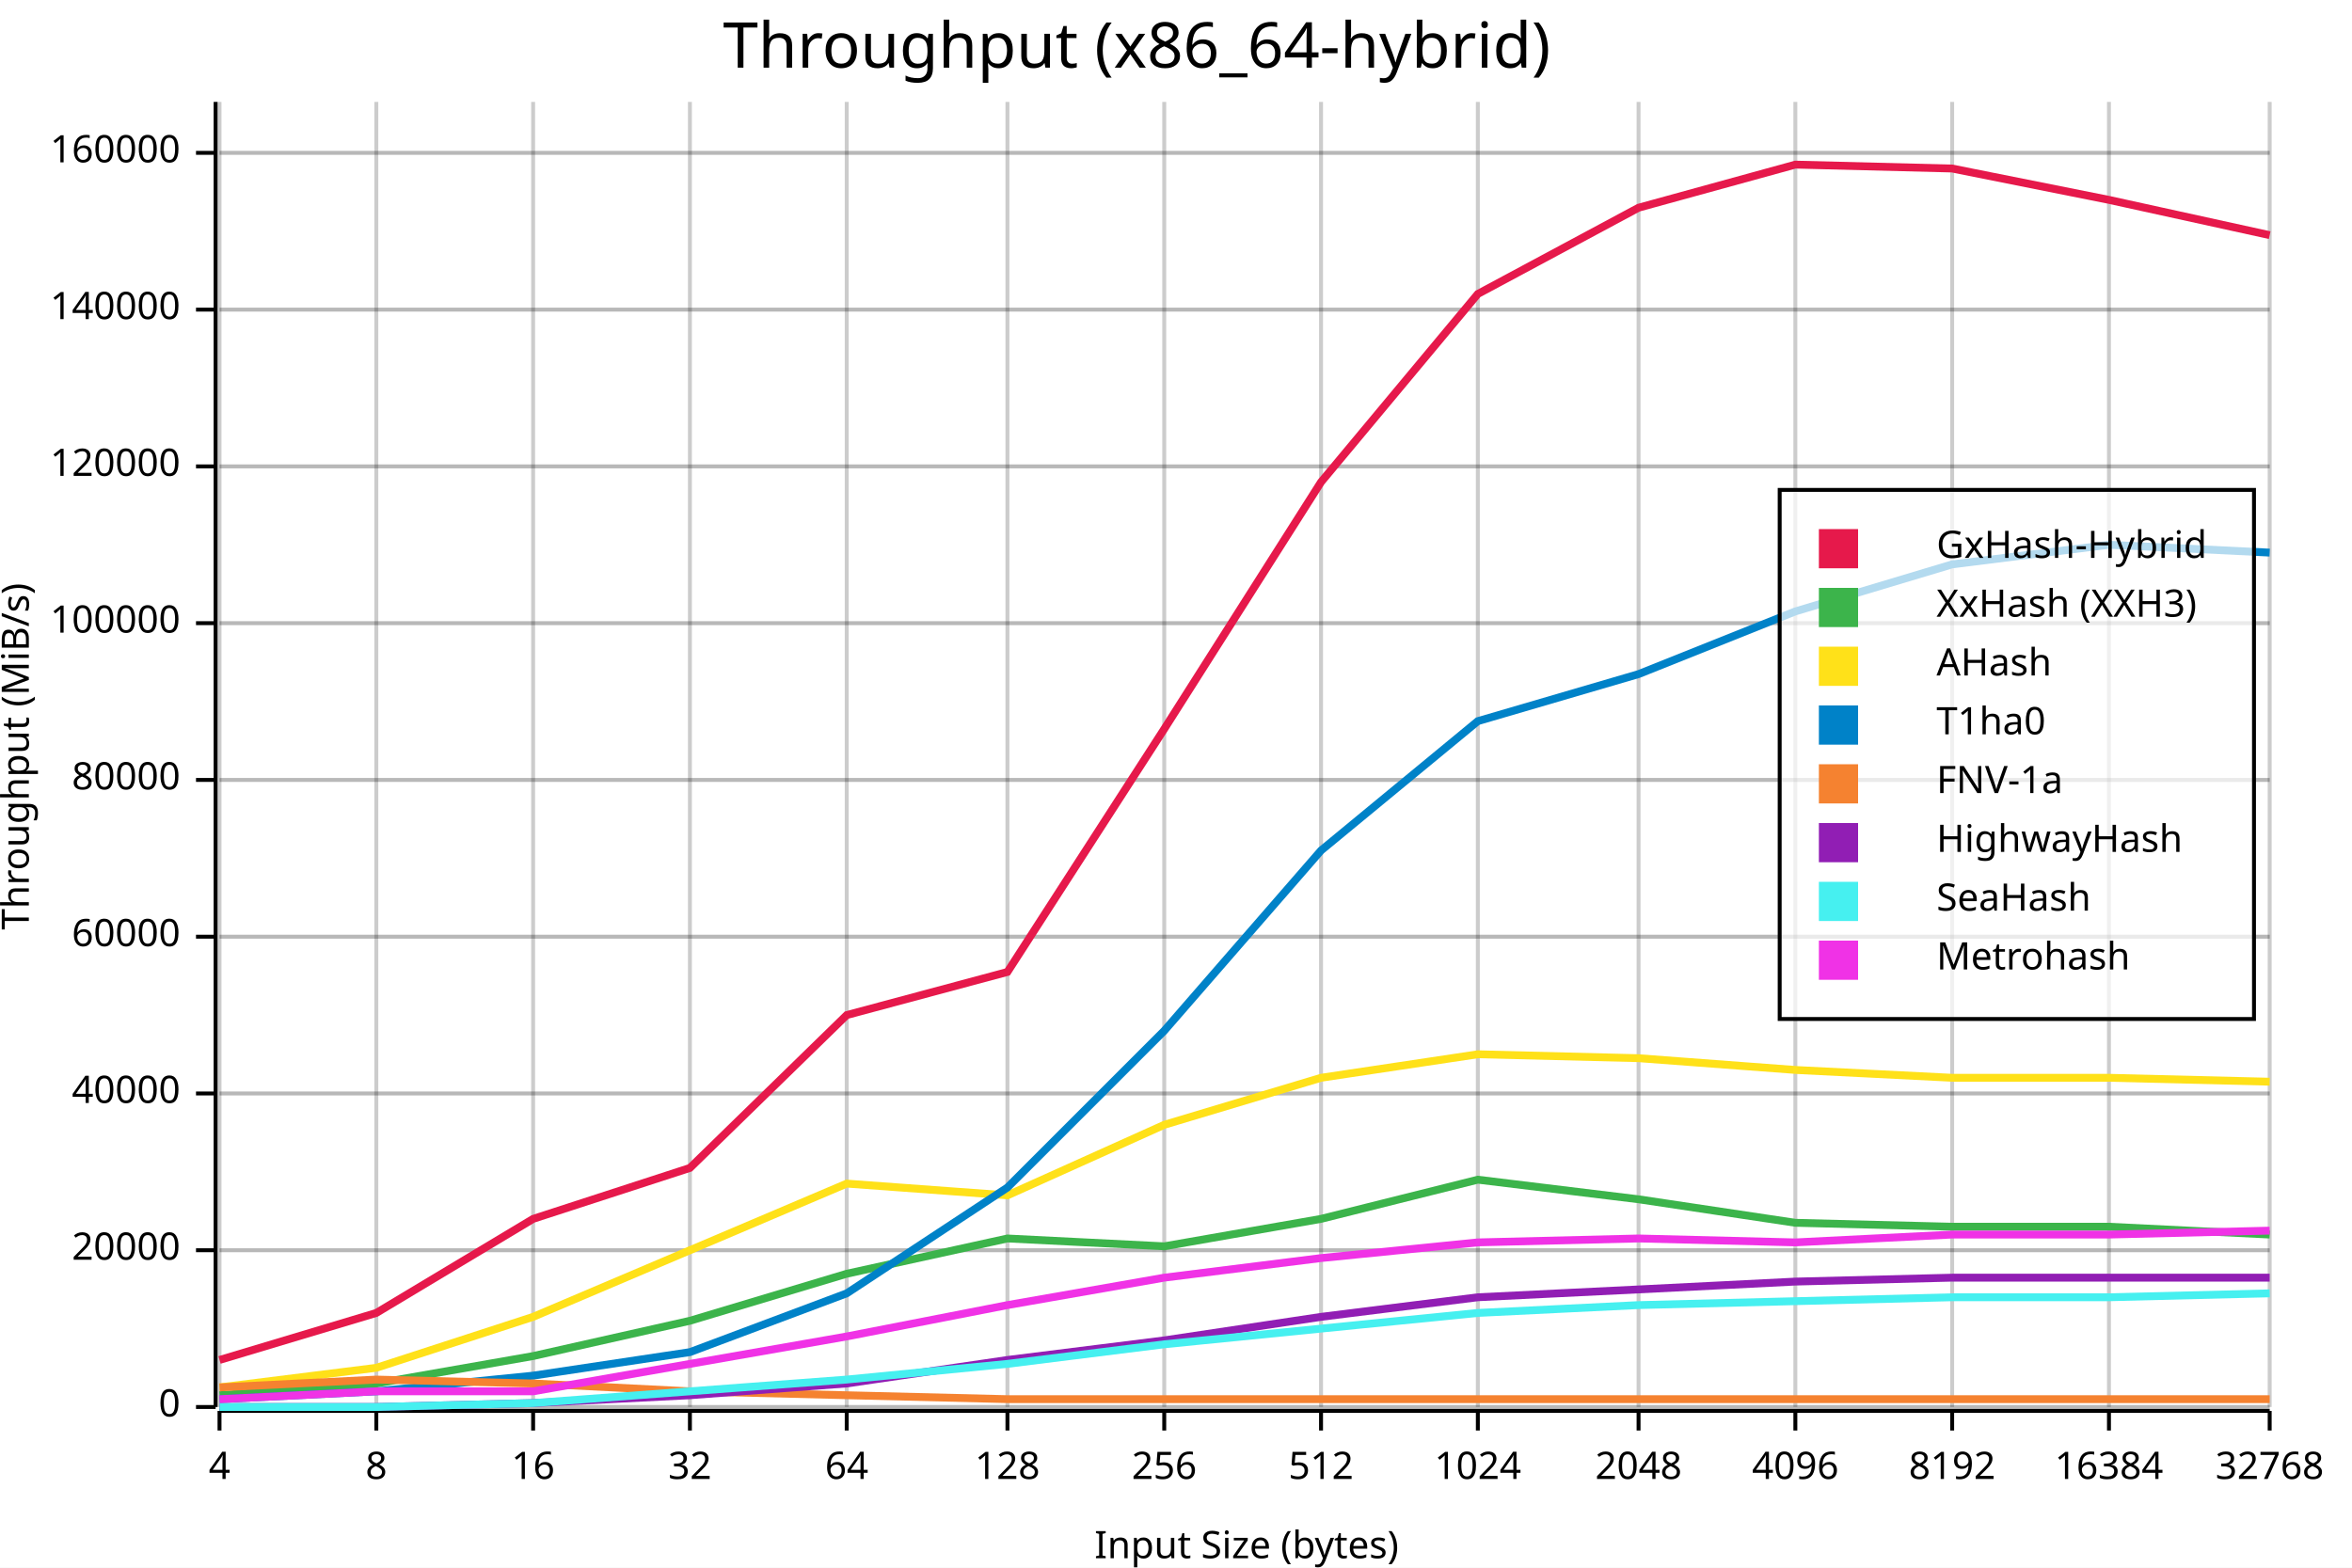
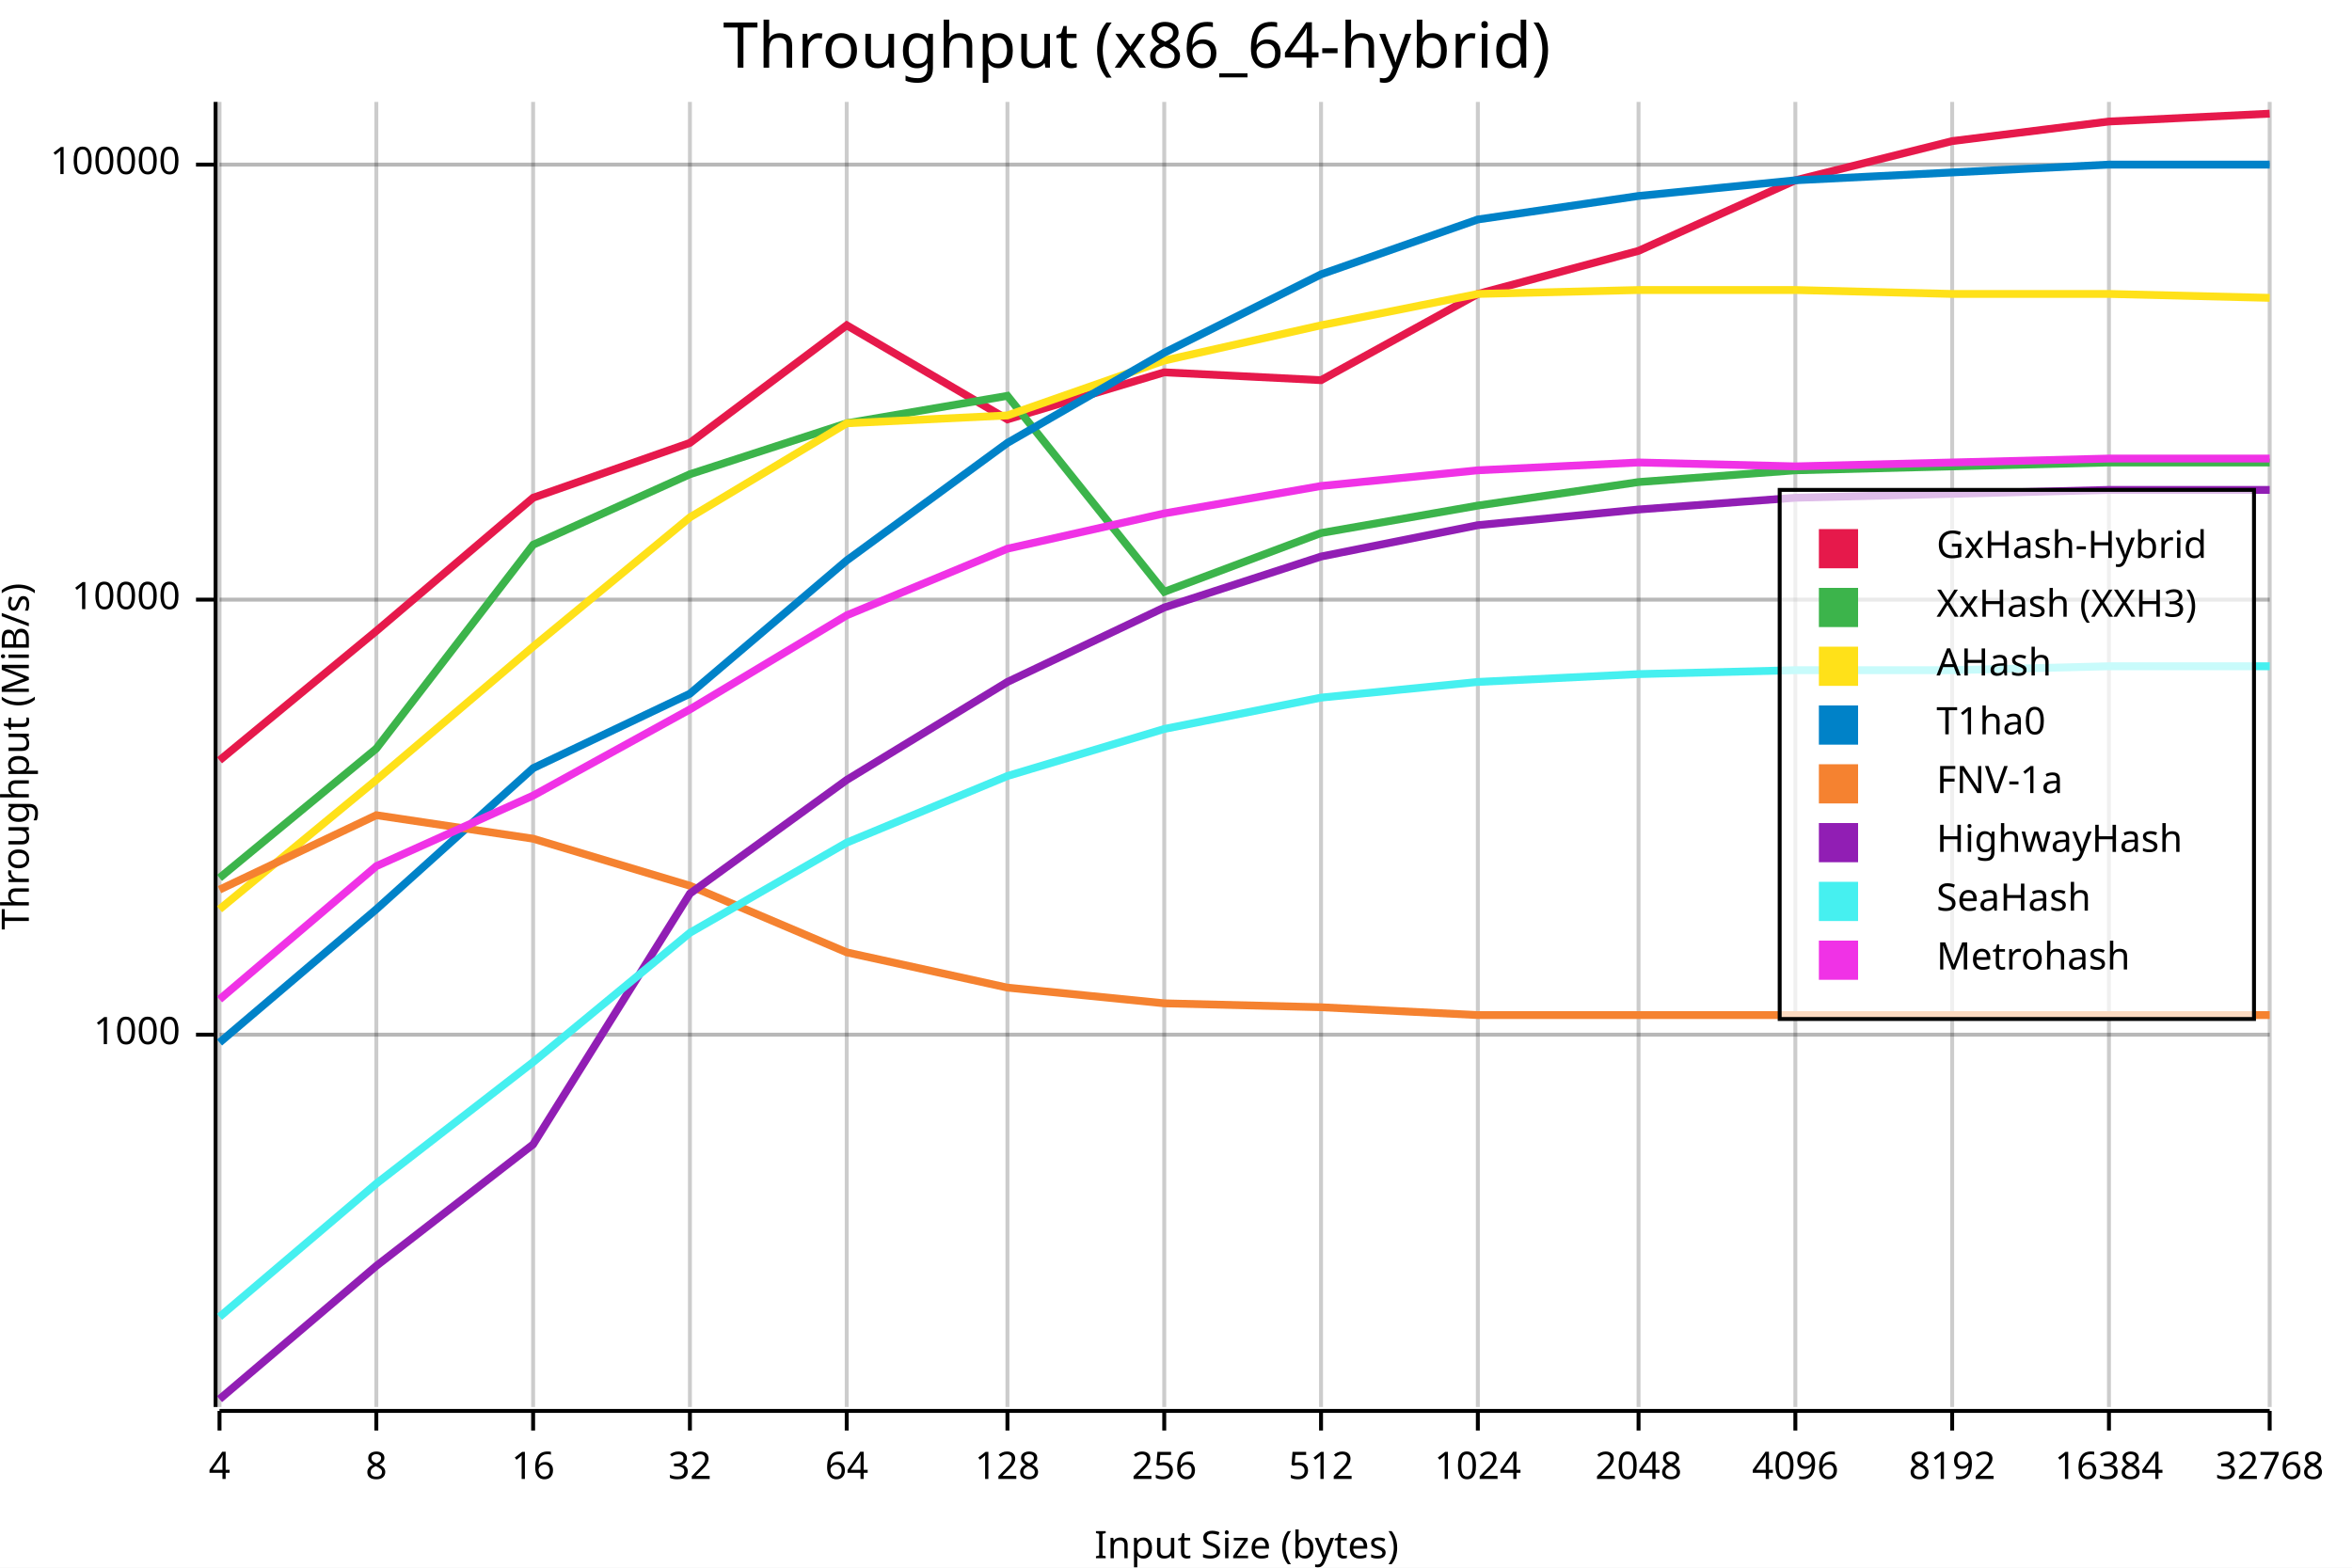
<svg xmlns="http://www.w3.org/2000/svg" width="600" height="400" viewBox="0 0 600 400">
  <rect x="0" y="0" width="600" height="400" opacity="1" fill="#FFFFFF" stroke="none" />
  <text x="290" y="5" dy="0.76em" text-anchor="middle" font-family="sans-serif" font-size="16.129" opacity="1" fill="#000000">
Throughput (x86_64-hybrid)
</text>
-   <line opacity="0.1" stroke="#000000" stroke-width="1" x1="56" y1="359" x2="579" y2="359" />
-   <line opacity="0.1" stroke="#000000" stroke-width="1" x1="56" y1="319" x2="579" y2="319" />
-   <line opacity="0.1" stroke="#000000" stroke-width="1" x1="56" y1="279" x2="579" y2="279" />
-   <line opacity="0.1" stroke="#000000" stroke-width="1" x1="56" y1="239" x2="579" y2="239" />
-   <line opacity="0.1" stroke="#000000" stroke-width="1" x1="56" y1="199" x2="579" y2="199" />
-   <line opacity="0.1" stroke="#000000" stroke-width="1" x1="56" y1="159" x2="579" y2="159" />
-   <line opacity="0.1" stroke="#000000" stroke-width="1" x1="56" y1="119" x2="579" y2="119" />
-   <line opacity="0.1" stroke="#000000" stroke-width="1" x1="56" y1="79" x2="579" y2="79" />
-   <line opacity="0.1" stroke="#000000" stroke-width="1" x1="56" y1="39" x2="579" y2="39" />
+   <line opacity="0.1" stroke="#000000" stroke-width="1" x1="56" y1="264" x2="579" y2="264" />
+   <line opacity="0.1" stroke="#000000" stroke-width="1" x1="56" y1="153" x2="579" y2="153" />
+   <line opacity="0.1" stroke="#000000" stroke-width="1" x1="56" y1="42" x2="579" y2="42" />
  <text x="0" y="193" dy="0.76em" text-anchor="middle" font-family="sans-serif" font-size="9.677" opacity="1" fill="#000000" transform="rotate(270, 0, 193)">
Throughput (MiB/s)
</text>
  <text x="318" y="400" dy="-0.5ex" text-anchor="middle" font-family="sans-serif" font-size="9.677" opacity="1" fill="#000000">
Input Size (bytes)
</text>
  <line opacity="0.2" stroke="#000000" stroke-width="1" x1="56" y1="359" x2="56" y2="26" />
  <line opacity="0.2" stroke="#000000" stroke-width="1" x1="96" y1="359" x2="96" y2="26" />
  <line opacity="0.2" stroke="#000000" stroke-width="1" x1="136" y1="359" x2="136" y2="26" />
  <line opacity="0.2" stroke="#000000" stroke-width="1" x1="176" y1="359" x2="176" y2="26" />
  <line opacity="0.2" stroke="#000000" stroke-width="1" x1="216" y1="359" x2="216" y2="26" />
  <line opacity="0.2" stroke="#000000" stroke-width="1" x1="257" y1="359" x2="257" y2="26" />
  <line opacity="0.2" stroke="#000000" stroke-width="1" x1="297" y1="359" x2="297" y2="26" />
  <line opacity="0.2" stroke="#000000" stroke-width="1" x1="337" y1="359" x2="337" y2="26" />
  <line opacity="0.2" stroke="#000000" stroke-width="1" x1="377" y1="359" x2="377" y2="26" />
  <line opacity="0.2" stroke="#000000" stroke-width="1" x1="418" y1="359" x2="418" y2="26" />
  <line opacity="0.2" stroke="#000000" stroke-width="1" x1="458" y1="359" x2="458" y2="26" />
  <line opacity="0.2" stroke="#000000" stroke-width="1" x1="498" y1="359" x2="498" y2="26" />
  <line opacity="0.2" stroke="#000000" stroke-width="1" x1="538" y1="359" x2="538" y2="26" />
  <line opacity="0.2" stroke="#000000" stroke-width="1" x1="579" y1="359" x2="579" y2="26" />
-   <line opacity="0.2" stroke="#000000" stroke-width="1" x1="56" y1="359" x2="579" y2="359" />
-   <line opacity="0.2" stroke="#000000" stroke-width="1" x1="56" y1="319" x2="579" y2="319" />
-   <line opacity="0.2" stroke="#000000" stroke-width="1" x1="56" y1="279" x2="579" y2="279" />
-   <line opacity="0.2" stroke="#000000" stroke-width="1" x1="56" y1="239" x2="579" y2="239" />
-   <line opacity="0.2" stroke="#000000" stroke-width="1" x1="56" y1="199" x2="579" y2="199" />
-   <line opacity="0.2" stroke="#000000" stroke-width="1" x1="56" y1="159" x2="579" y2="159" />
-   <line opacity="0.2" stroke="#000000" stroke-width="1" x1="56" y1="119" x2="579" y2="119" />
-   <line opacity="0.2" stroke="#000000" stroke-width="1" x1="56" y1="79" x2="579" y2="79" />
-   <line opacity="0.2" stroke="#000000" stroke-width="1" x1="56" y1="39" x2="579" y2="39" />
+   <line opacity="0.2" stroke="#000000" stroke-width="1" x1="56" y1="264" x2="579" y2="264" />
+   <line opacity="0.2" stroke="#000000" stroke-width="1" x1="56" y1="153" x2="579" y2="153" />
+   <line opacity="0.2" stroke="#000000" stroke-width="1" x1="56" y1="42" x2="579" y2="42" />
  <polyline fill="none" opacity="1" stroke="#000000" stroke-width="1" points="55,26 55,359 " />
-   <text x="46" y="359" dy="0.5ex" text-anchor="end" font-family="sans-serif" font-size="9.677" opacity="1" fill="#000000">
- 0
+   <text x="46" y="264" dy="0.5ex" text-anchor="end" font-family="sans-serif" font-size="9.677" opacity="1" fill="#000000">
+ 1000
</text>
-   <polyline fill="none" opacity="1" stroke="#000000" stroke-width="1" points="50,359 55,359 " />
-   <text x="46" y="319" dy="0.5ex" text-anchor="end" font-family="sans-serif" font-size="9.677" opacity="1" fill="#000000">
- 20000
+   <polyline fill="none" opacity="1" stroke="#000000" stroke-width="1" points="50,264 55,264 " />
+   <text x="46" y="153" dy="0.5ex" text-anchor="end" font-family="sans-serif" font-size="9.677" opacity="1" fill="#000000">
+ 10000
</text>
-   <polyline fill="none" opacity="1" stroke="#000000" stroke-width="1" points="50,319 55,319 " />
-   <text x="46" y="279" dy="0.5ex" text-anchor="end" font-family="sans-serif" font-size="9.677" opacity="1" fill="#000000">
- 40000
- </text>
-   <polyline fill="none" opacity="1" stroke="#000000" stroke-width="1" points="50,279 55,279 " />
-   <text x="46" y="239" dy="0.5ex" text-anchor="end" font-family="sans-serif" font-size="9.677" opacity="1" fill="#000000">
- 60000
- </text>
-   <polyline fill="none" opacity="1" stroke="#000000" stroke-width="1" points="50,239 55,239 " />
-   <text x="46" y="199" dy="0.5ex" text-anchor="end" font-family="sans-serif" font-size="9.677" opacity="1" fill="#000000">
- 80000
- </text>
-   <polyline fill="none" opacity="1" stroke="#000000" stroke-width="1" points="50,199 55,199 " />
-   <text x="46" y="159" dy="0.5ex" text-anchor="end" font-family="sans-serif" font-size="9.677" opacity="1" fill="#000000">
+   <polyline fill="none" opacity="1" stroke="#000000" stroke-width="1" points="50,153 55,153 " />
+   <text x="46" y="42" dy="0.5ex" text-anchor="end" font-family="sans-serif" font-size="9.677" opacity="1" fill="#000000">
100000
</text>
-   <polyline fill="none" opacity="1" stroke="#000000" stroke-width="1" points="50,159 55,159 " />
-   <text x="46" y="119" dy="0.5ex" text-anchor="end" font-family="sans-serif" font-size="9.677" opacity="1" fill="#000000">
- 120000
- </text>
-   <polyline fill="none" opacity="1" stroke="#000000" stroke-width="1" points="50,119 55,119 " />
-   <text x="46" y="79" dy="0.5ex" text-anchor="end" font-family="sans-serif" font-size="9.677" opacity="1" fill="#000000">
- 140000
- </text>
-   <polyline fill="none" opacity="1" stroke="#000000" stroke-width="1" points="50,79 55,79 " />
-   <text x="46" y="39" dy="0.5ex" text-anchor="end" font-family="sans-serif" font-size="9.677" opacity="1" fill="#000000">
- 160000
- </text>
-   <polyline fill="none" opacity="1" stroke="#000000" stroke-width="1" points="50,39 55,39 " />
+   <polyline fill="none" opacity="1" stroke="#000000" stroke-width="1" points="50,42 55,42 " />
  <polyline fill="none" opacity="1" stroke="#000000" stroke-width="1" points="56,360 579,360 " />
  <text x="56" y="370" dy="0.76em" text-anchor="middle" font-family="sans-serif" font-size="9.677" opacity="1" fill="#000000">
4
</text>
  <polyline fill="none" opacity="1" stroke="#000000" stroke-width="1" points="56,360 56,365 " />
  <text x="96" y="370" dy="0.76em" text-anchor="middle" font-family="sans-serif" font-size="9.677" opacity="1" fill="#000000">
8
</text>
  <polyline fill="none" opacity="1" stroke="#000000" stroke-width="1" points="96,360 96,365 " />
  <text x="136" y="370" dy="0.76em" text-anchor="middle" font-family="sans-serif" font-size="9.677" opacity="1" fill="#000000">
16
</text>
  <polyline fill="none" opacity="1" stroke="#000000" stroke-width="1" points="136,360 136,365 " />
  <text x="176" y="370" dy="0.76em" text-anchor="middle" font-family="sans-serif" font-size="9.677" opacity="1" fill="#000000">
32
</text>
  <polyline fill="none" opacity="1" stroke="#000000" stroke-width="1" points="176,360 176,365 " />
  <text x="216" y="370" dy="0.76em" text-anchor="middle" font-family="sans-serif" font-size="9.677" opacity="1" fill="#000000">
64
</text>
  <polyline fill="none" opacity="1" stroke="#000000" stroke-width="1" points="216,360 216,365 " />
  <text x="257" y="370" dy="0.76em" text-anchor="middle" font-family="sans-serif" font-size="9.677" opacity="1" fill="#000000">
128
</text>
  <polyline fill="none" opacity="1" stroke="#000000" stroke-width="1" points="257,360 257,365 " />
  <text x="297" y="370" dy="0.76em" text-anchor="middle" font-family="sans-serif" font-size="9.677" opacity="1" fill="#000000">
256
</text>
  <polyline fill="none" opacity="1" stroke="#000000" stroke-width="1" points="297,360 297,365 " />
  <text x="337" y="370" dy="0.76em" text-anchor="middle" font-family="sans-serif" font-size="9.677" opacity="1" fill="#000000">
512
</text>
  <polyline fill="none" opacity="1" stroke="#000000" stroke-width="1" points="337,360 337,365 " />
  <text x="377" y="370" dy="0.76em" text-anchor="middle" font-family="sans-serif" font-size="9.677" opacity="1" fill="#000000">
1024
</text>
  <polyline fill="none" opacity="1" stroke="#000000" stroke-width="1" points="377,360 377,365 " />
  <text x="418" y="370" dy="0.76em" text-anchor="middle" font-family="sans-serif" font-size="9.677" opacity="1" fill="#000000">
2048
</text>
  <polyline fill="none" opacity="1" stroke="#000000" stroke-width="1" points="418,360 418,365 " />
  <text x="458" y="370" dy="0.76em" text-anchor="middle" font-family="sans-serif" font-size="9.677" opacity="1" fill="#000000">
4096
</text>
  <polyline fill="none" opacity="1" stroke="#000000" stroke-width="1" points="458,360 458,365 " />
  <text x="498" y="370" dy="0.76em" text-anchor="middle" font-family="sans-serif" font-size="9.677" opacity="1" fill="#000000">
8192
</text>
  <polyline fill="none" opacity="1" stroke="#000000" stroke-width="1" points="498,360 498,365 " />
  <text x="538" y="370" dy="0.76em" text-anchor="middle" font-family="sans-serif" font-size="9.677" opacity="1" fill="#000000">
16384
</text>
  <polyline fill="none" opacity="1" stroke="#000000" stroke-width="1" points="538,360 538,365 " />
  <text x="579" y="370" dy="0.76em" text-anchor="middle" font-family="sans-serif" font-size="9.677" opacity="1" fill="#000000">
32768
</text>
  <polyline fill="none" opacity="1" stroke="#000000" stroke-width="1" points="579,360 579,365 " />
-   <polyline fill="none" opacity="1" stroke="#E6194B" stroke-width="2" points="56,347 96,335 136,311 176,298 216,259 257,248 297,186 337,123 377,75 418,53 458,42 498,43 538,51 579,60 " />
-   <polyline fill="none" opacity="1" stroke="#3CB44B" stroke-width="2" points="56,356 96,353 136,346 176,337 216,325 257,316 297,318 337,311 377,301 418,306 458,312 498,313 538,313 579,315 " />
-   <polyline fill="none" opacity="1" stroke="#FFE119" stroke-width="2" points="56,354 96,349 136,336 176,319 216,302 257,305 297,287 337,275 377,269 418,270 458,273 498,275 538,275 579,276 " />
-   <polyline fill="none" opacity="1" stroke="#0082C8" stroke-width="2" points="56,357 96,355 136,351 176,345 216,330 257,303 297,263 337,217 377,184 418,172 458,156 498,144 538,139 579,141 " />
-   <polyline fill="none" opacity="1" stroke="#F58230" stroke-width="2" points="56,354 96,352 136,353 176,355 216,356 257,357 297,357 337,357 377,357 418,357 458,357 498,357 538,357 579,357 " />
-   <polyline fill="none" opacity="1" stroke="#911EB4" stroke-width="2" points="56,359 96,359 136,358 176,356 216,353 257,347 297,342 337,336 377,331 418,329 458,327 498,326 538,326 579,326 " />
-   <polyline fill="none" opacity="1" stroke="#46F0F0" stroke-width="2" points="56,359 96,359 136,358 176,355 216,352 257,348 297,343 337,339 377,335 418,333 458,332 498,331 538,331 579,330 " />
-   <polyline fill="none" opacity="1" stroke="#F032E6" stroke-width="2" points="56,357 96,355 136,355 176,348 216,341 257,333 297,326 337,321 377,317 418,316 458,317 498,315 538,315 579,314 " />
+   <polyline fill="none" opacity="1" stroke="#E6194B" stroke-width="2" points="56,194 96,161 136,127 176,113 216,83 257,107 297,95 337,97 377,75 418,64 458,46 498,36 538,31 579,29 " />
+   <polyline fill="none" opacity="1" stroke="#3CB44B" stroke-width="2" points="56,224 96,191 136,139 176,121 216,108 257,101 297,151 337,136 377,129 418,123 458,120 498,119 538,118 579,118 " />
+   <polyline fill="none" opacity="1" stroke="#FFE119" stroke-width="2" points="56,232 96,199 136,165 176,132 216,108 257,106 297,92 337,83 377,75 418,74 458,74 498,75 538,75 579,76 " />
+   <polyline fill="none" opacity="1" stroke="#0082C8" stroke-width="2" points="56,266 96,232 136,196 176,177 216,143 257,113 297,90 337,70 377,56 418,50 458,46 498,44 538,42 579,42 " />
+   <polyline fill="none" opacity="1" stroke="#F58230" stroke-width="2" points="56,227 96,208 136,214 176,226 216,243 257,252 297,256 337,257 377,259 418,259 458,259 498,259 538,259 579,259 " />
+   <polyline fill="none" opacity="1" stroke="#911EB4" stroke-width="2" points="56,357 96,323 136,292 176,228 216,199 257,174 297,155 337,142 377,134 418,130 458,127 498,126 538,125 579,125 " />
+   <polyline fill="none" opacity="1" stroke="#46F0F0" stroke-width="2" points="56,336 96,302 136,271 176,238 216,215 257,198 297,186 337,178 377,174 418,172 458,171 498,171 538,170 579,170 " />
+   <polyline fill="none" opacity="1" stroke="#F032E6" stroke-width="2" points="56,255 96,221 136,203 176,181 216,157 257,140 297,131 337,124 377,120 418,118 458,119 498,118 538,117 579,117 " />
  <rect x="454" y="125" width="121" height="135" opacity="0.7" fill="#FFFFFF" stroke="none" />
  <rect x="454" y="125" width="121" height="135" opacity="1" fill="none" stroke="#000000" />
  <text x="494" y="135" dy="0.76em" text-anchor="start" font-family="sans-serif" font-size="9.677" opacity="1" fill="#000000">
GxHash-Hybrid
</text>
  <text x="494" y="150" dy="0.76em" text-anchor="start" font-family="sans-serif" font-size="9.677" opacity="1" fill="#000000">
XxHash (XXH3)
</text>
  <text x="494" y="165" dy="0.76em" text-anchor="start" font-family="sans-serif" font-size="9.677" opacity="1" fill="#000000">
AHash
</text>
  <text x="494" y="180" dy="0.76em" text-anchor="start" font-family="sans-serif" font-size="9.677" opacity="1" fill="#000000">
T1ha0
</text>
  <text x="494" y="195" dy="0.76em" text-anchor="start" font-family="sans-serif" font-size="9.677" opacity="1" fill="#000000">
FNV-1a
</text>
  <text x="494" y="210" dy="0.76em" text-anchor="start" font-family="sans-serif" font-size="9.677" opacity="1" fill="#000000">
HighwayHash
</text>
  <text x="494" y="225" dy="0.76em" text-anchor="start" font-family="sans-serif" font-size="9.677" opacity="1" fill="#000000">
SeaHash
</text>
  <text x="494" y="240" dy="0.76em" text-anchor="start" font-family="sans-serif" font-size="9.677" opacity="1" fill="#000000">
Metrohash
</text>
  <rect x="464" y="135" width="10" height="10" opacity="1" fill="#E6194B" stroke="none" />
  <rect x="464" y="150" width="10" height="10" opacity="1" fill="#3CB44B" stroke="none" />
  <rect x="464" y="165" width="10" height="10" opacity="1" fill="#FFE119" stroke="none" />
  <rect x="464" y="180" width="10" height="10" opacity="1" fill="#0082C8" stroke="none" />
  <rect x="464" y="195" width="10" height="10" opacity="1" fill="#F58230" stroke="none" />
  <rect x="464" y="210" width="10" height="10" opacity="1" fill="#911EB4" stroke="none" />
  <rect x="464" y="225" width="10" height="10" opacity="1" fill="#46F0F0" stroke="none" />
  <rect x="464" y="240" width="10" height="10" opacity="1" fill="#F032E6" stroke="none" />
</svg>
